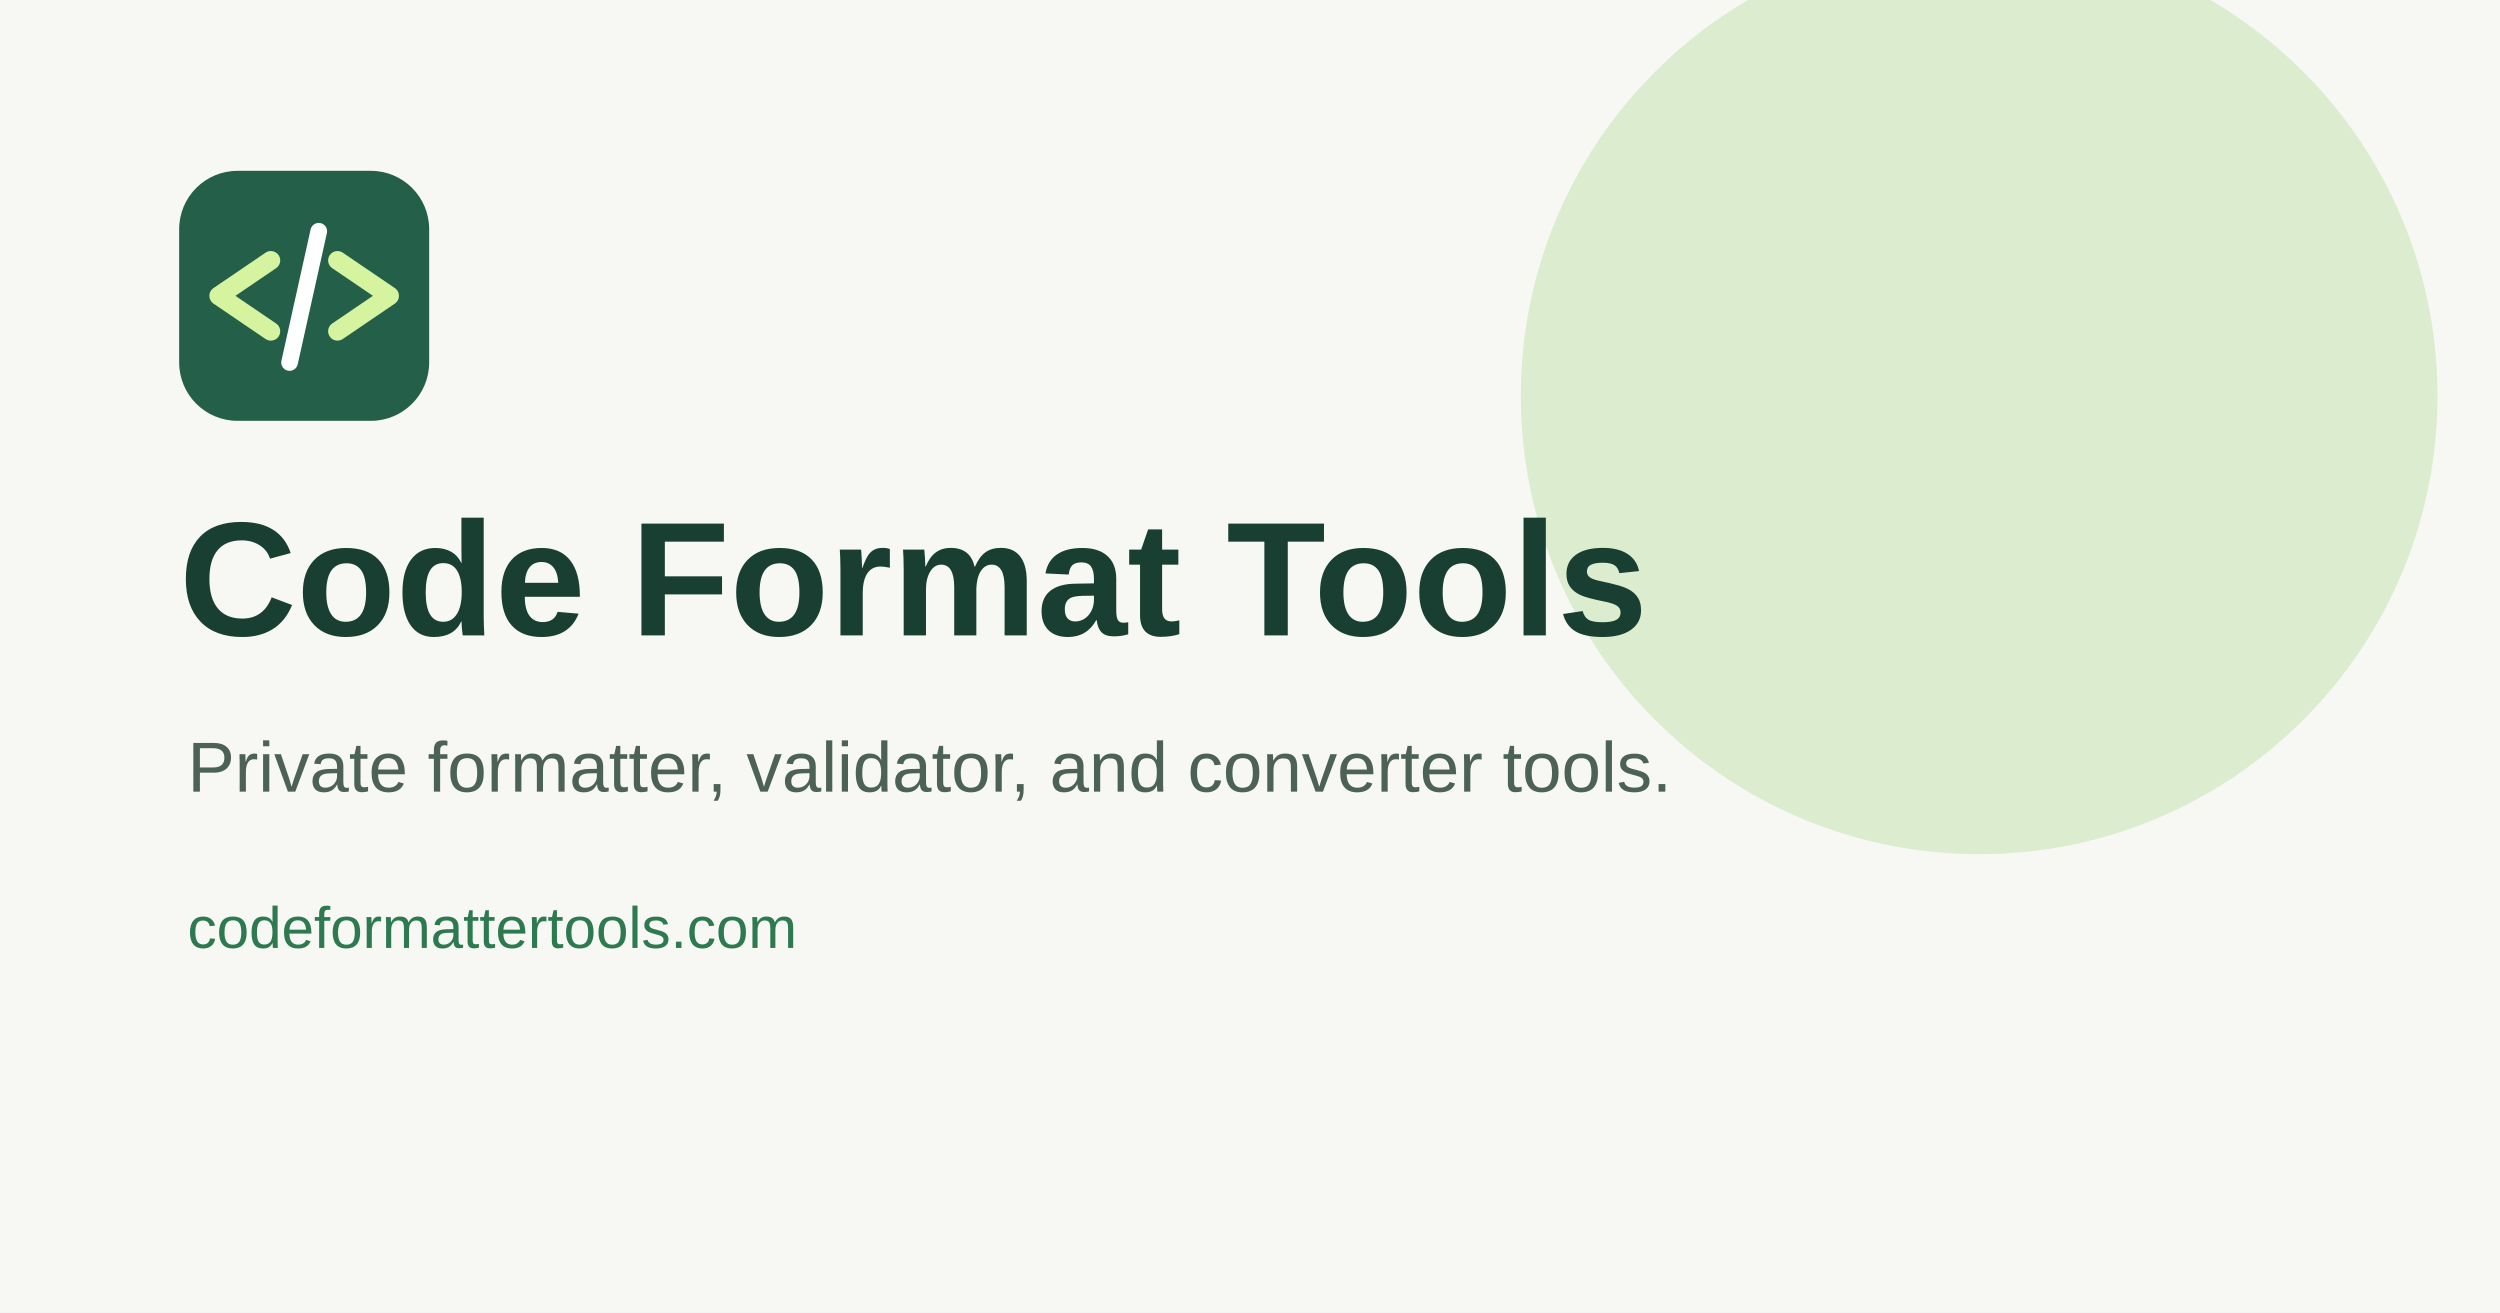
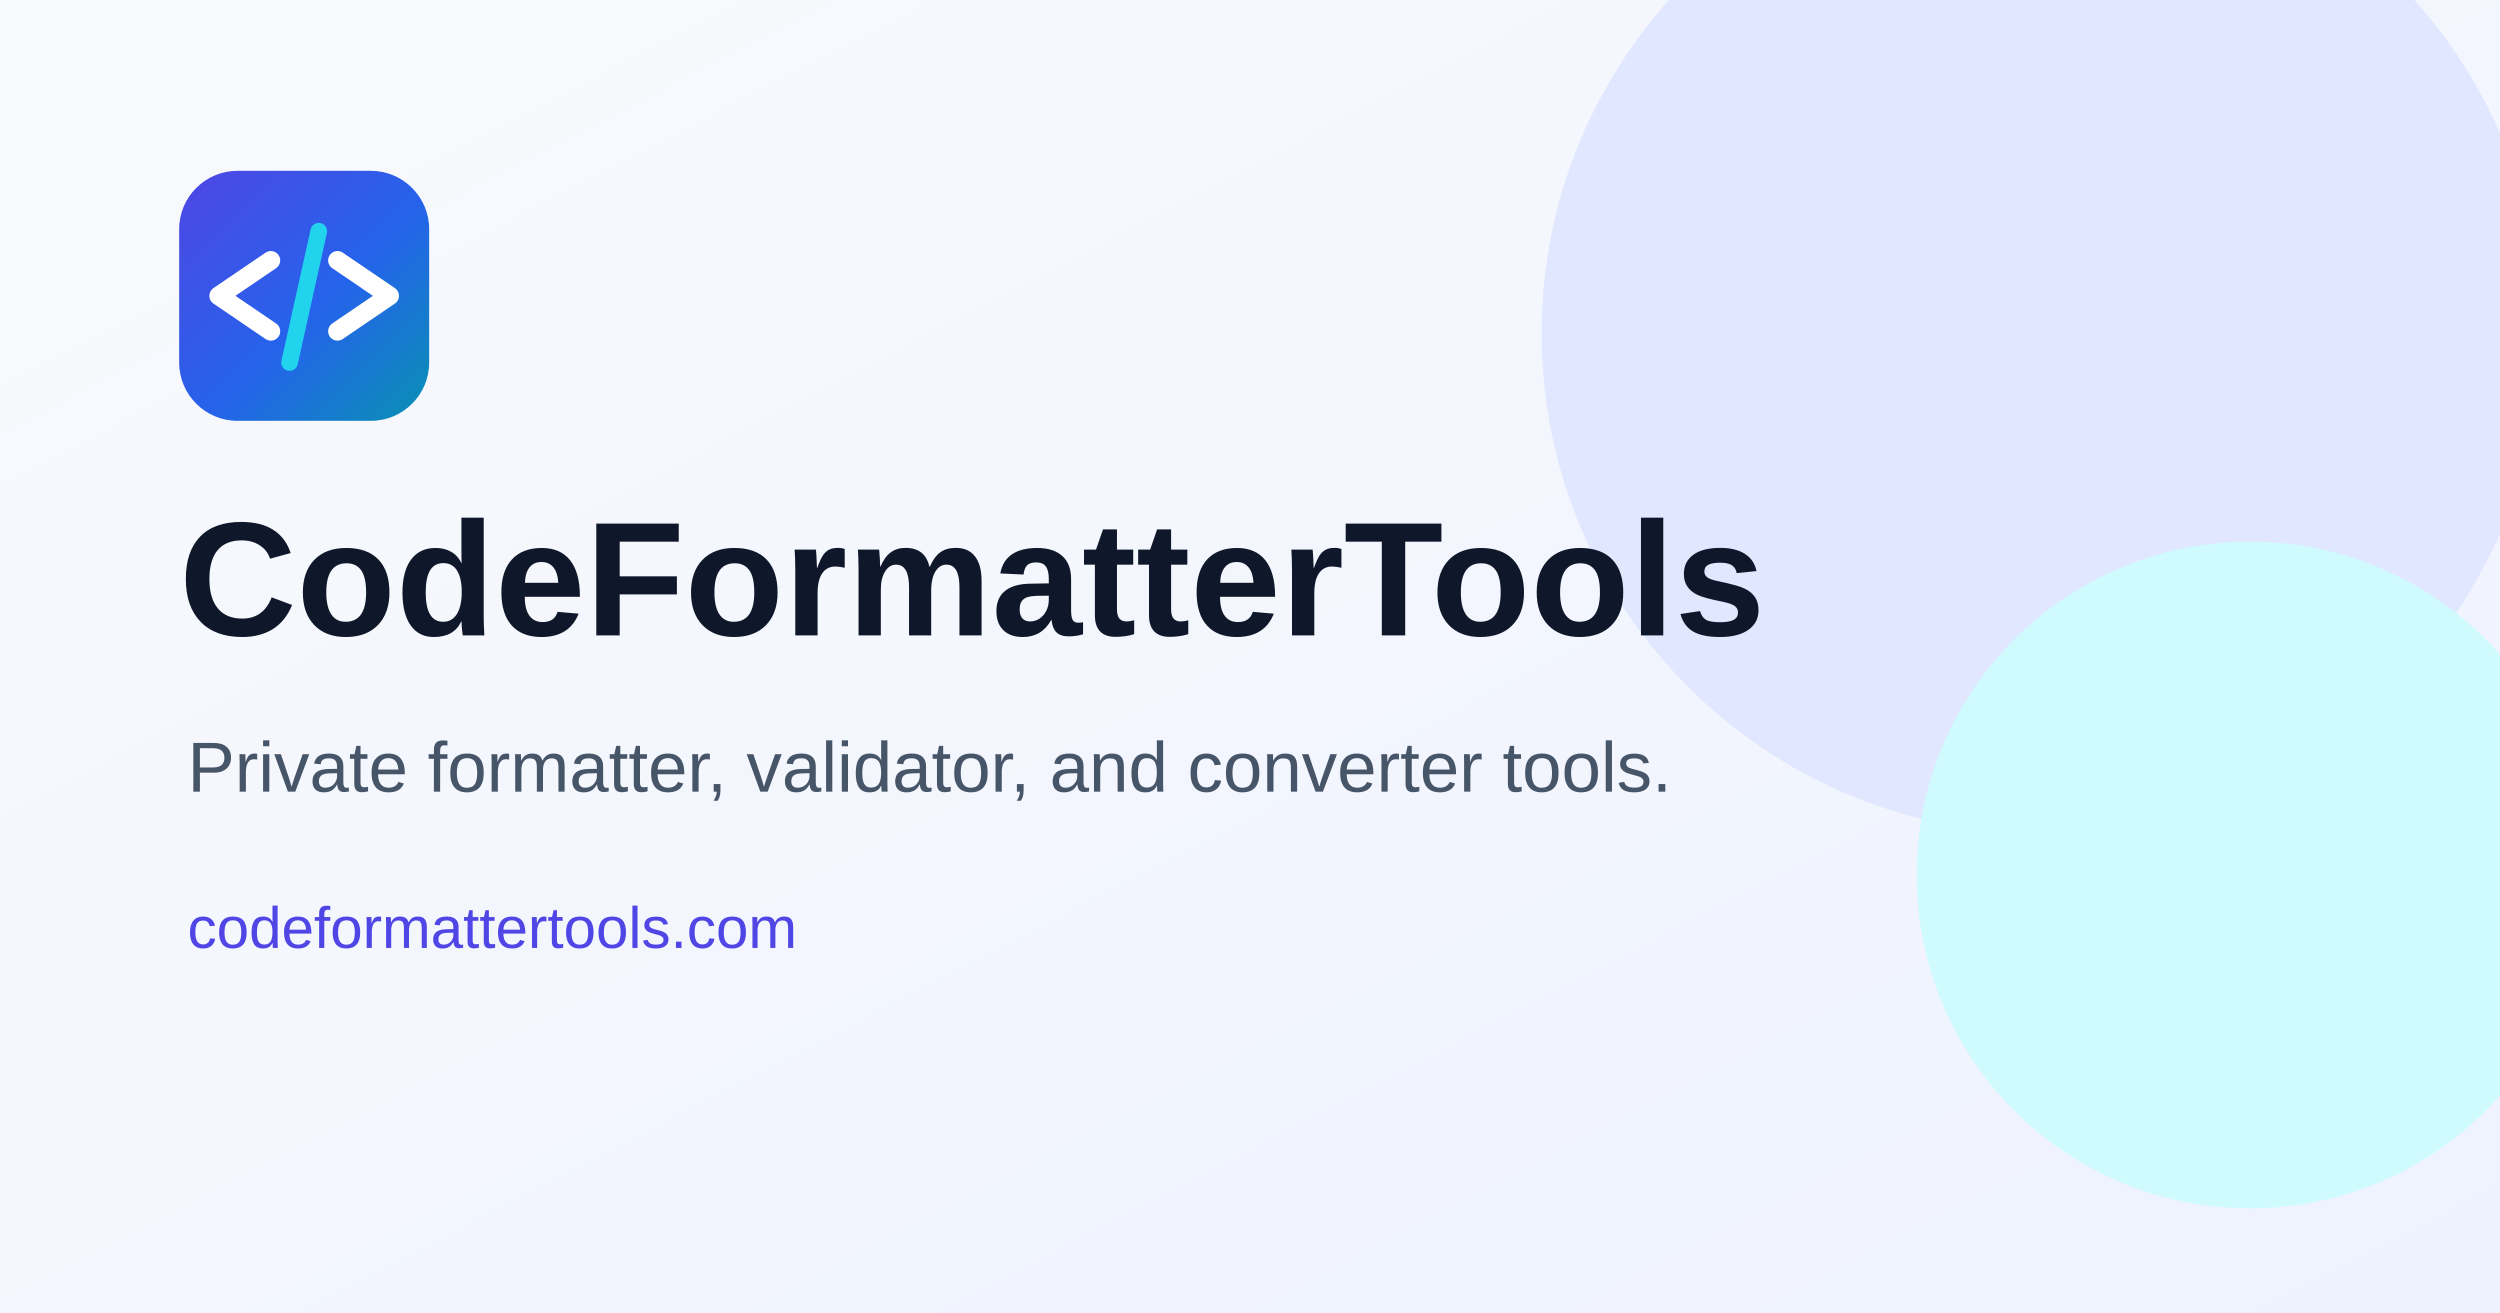
<svg xmlns="http://www.w3.org/2000/svg" width="1200" height="630" viewBox="0 0 1200 630">
-   <rect width="1200" height="630" fill="#f7f8f3" />
-   <circle cx="950" cy="190" r="220" fill="#dbeccf" />
-   <rect x="86" y="82" width="120" height="120" rx="28" fill="#245f49" />
-   <path d="M130 125 105 142l25 17" fill="none" stroke="#d6f49f" stroke-width="9" stroke-linecap="round" stroke-linejoin="round" />
-   <path d="M162 125 187 142l-25 17" fill="none" stroke="#d6f49f" stroke-width="9" stroke-linecap="round" stroke-linejoin="round" />
-   <path d="M153 111 139 174" fill="none" stroke="#ffffff" stroke-width="8" stroke-linecap="round" />
-   <text x="86" y="305" fill="#183f31" font-family="Arial, sans-serif" font-size="78" font-weight="700">Code Format Tools</text>
-   <text x="90" y="380" fill="#4c6258" font-family="Arial, sans-serif" font-size="34">Private formatter, validator, and converter tools.</text>
-   <text x="90" y="455" fill="#2d7950" font-family="Arial, sans-serif" font-size="28">codeformattertools.com</text>
+   <defs>
+     <linearGradient id="bg" x1="0%" y1="0%" x2="100%" y2="100%">
+       <stop offset="0%" stop-color="#f8fafc" />
+       <stop offset="100%" stop-color="#eef2ff" />
+     </linearGradient>
+     <linearGradient id="mark" x1="0%" y1="0%" x2="100%" y2="100%">
+       <stop offset="0%" stop-color="#4f46e5" />
+       <stop offset="55%" stop-color="#2563eb" />
+       <stop offset="100%" stop-color="#0891b2" />
+     </linearGradient>
+   </defs>
+   <rect width="1200" height="630" fill="url(#bg)" />
+   <circle cx="980" cy="160" r="240" fill="#e0e7ff" />
+   <circle cx="1080" cy="420" r="160" fill="#cffafe" />
+   <rect x="86" y="82" width="120" height="120" rx="28" fill="url(#mark)" />
+   <path d="M130 125 105 142l25 17" fill="none" stroke="#ffffff" stroke-width="9" stroke-linecap="round" stroke-linejoin="round" />
+   <path d="M162 125 187 142l-25 17" fill="none" stroke="#ffffff" stroke-width="9" stroke-linecap="round" stroke-linejoin="round" />
+   <path d="M153 111 139 174" fill="none" stroke="#22d3ee" stroke-width="8" stroke-linecap="round" />
+   <text x="86" y="305" fill="#0f172a" font-family="Arial, sans-serif" font-size="78" font-weight="700">CodeFormatterTools</text>
+   <text x="90" y="380" fill="#475569" font-family="Arial, sans-serif" font-size="34">Private formatter, validator, and converter tools.</text>
+   <text x="90" y="455" fill="#4f46e5" font-family="Arial, sans-serif" font-size="28">codeformattertools.com</text>
</svg>
